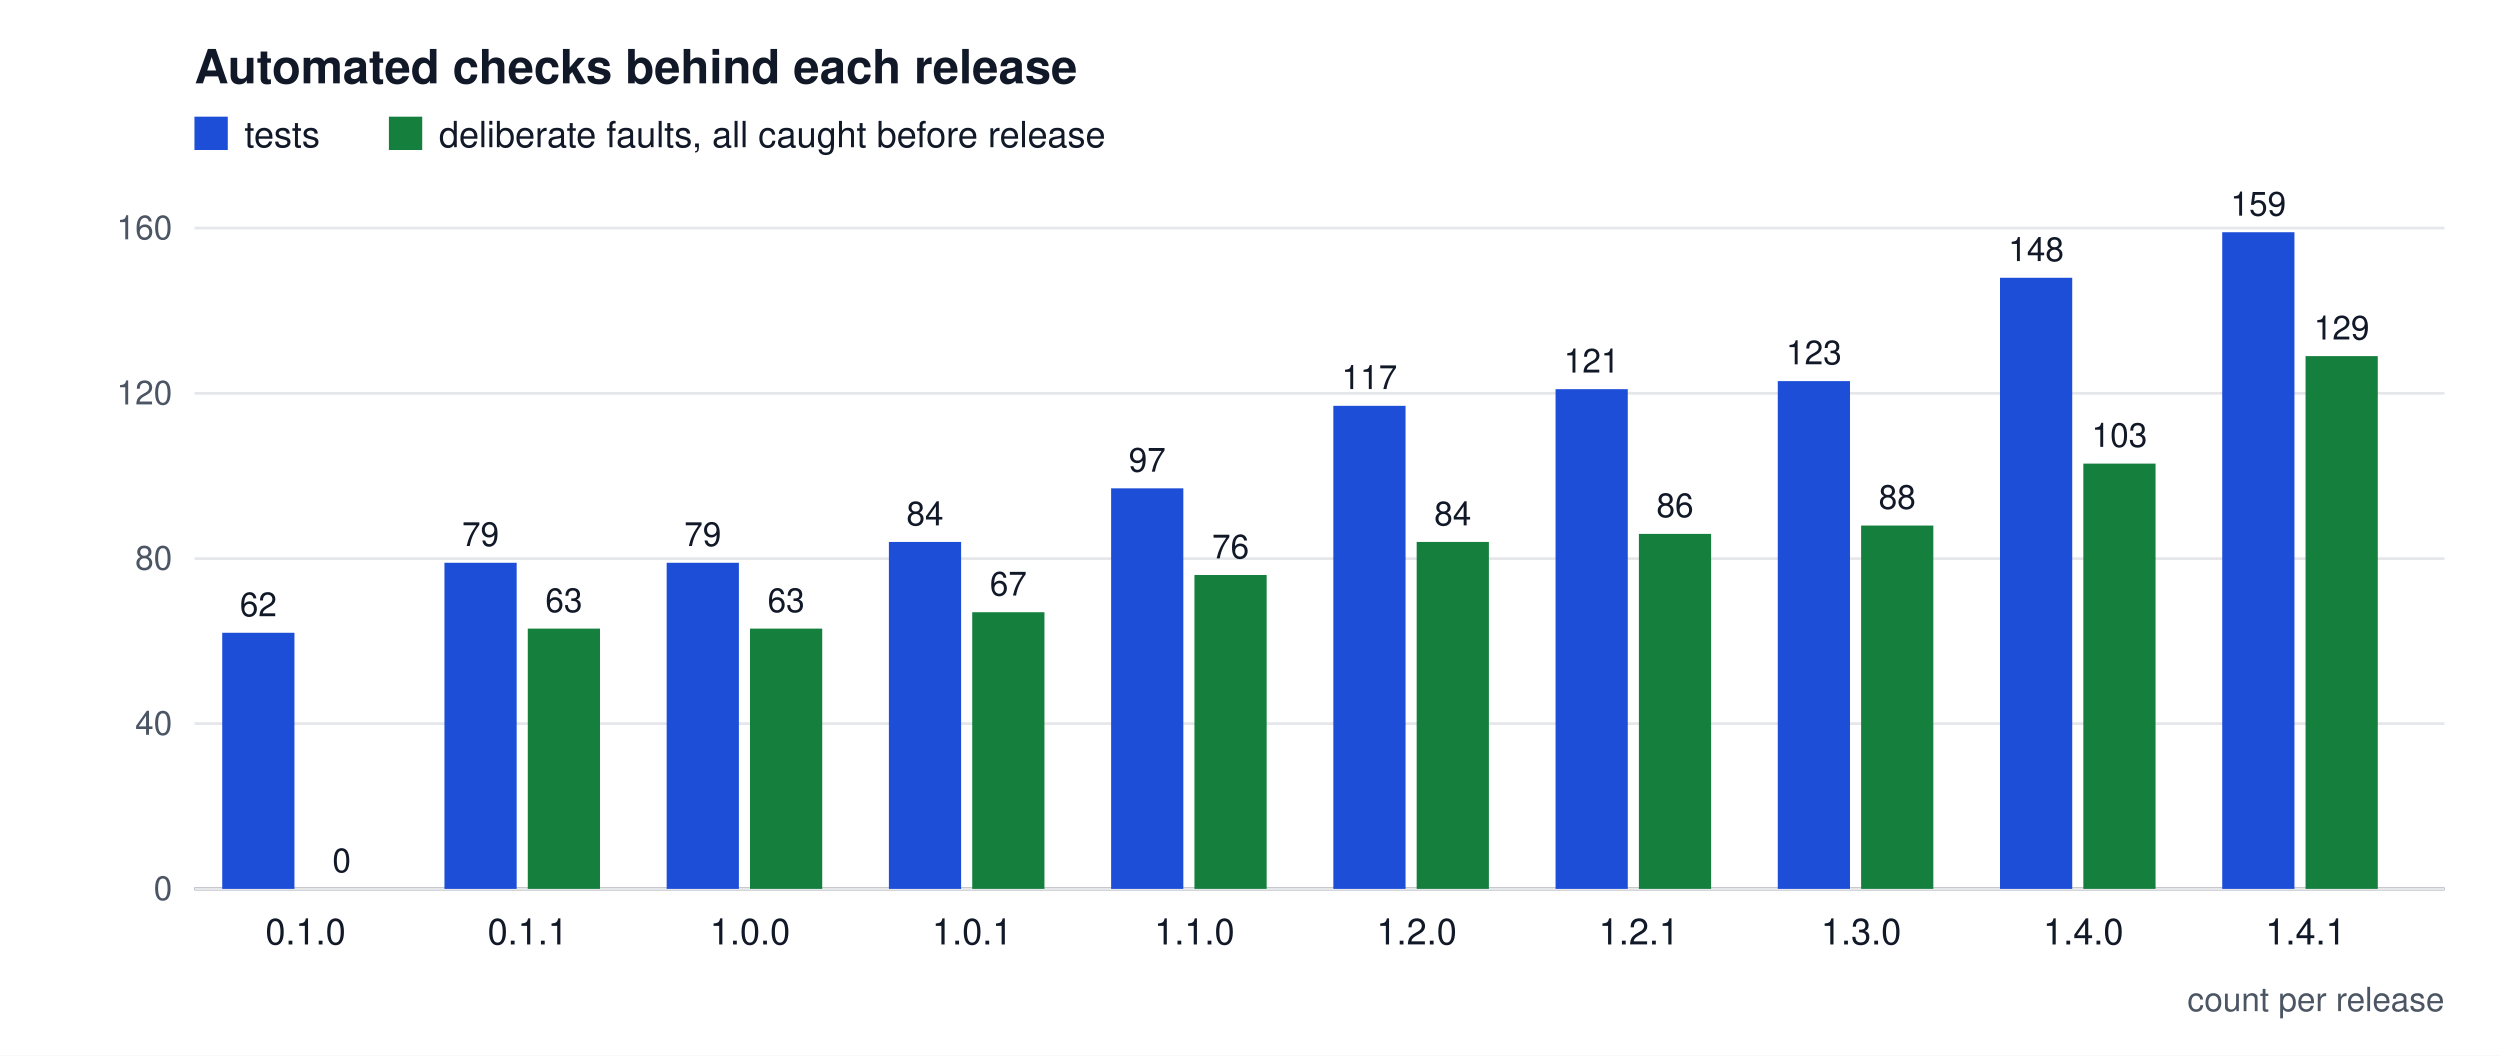
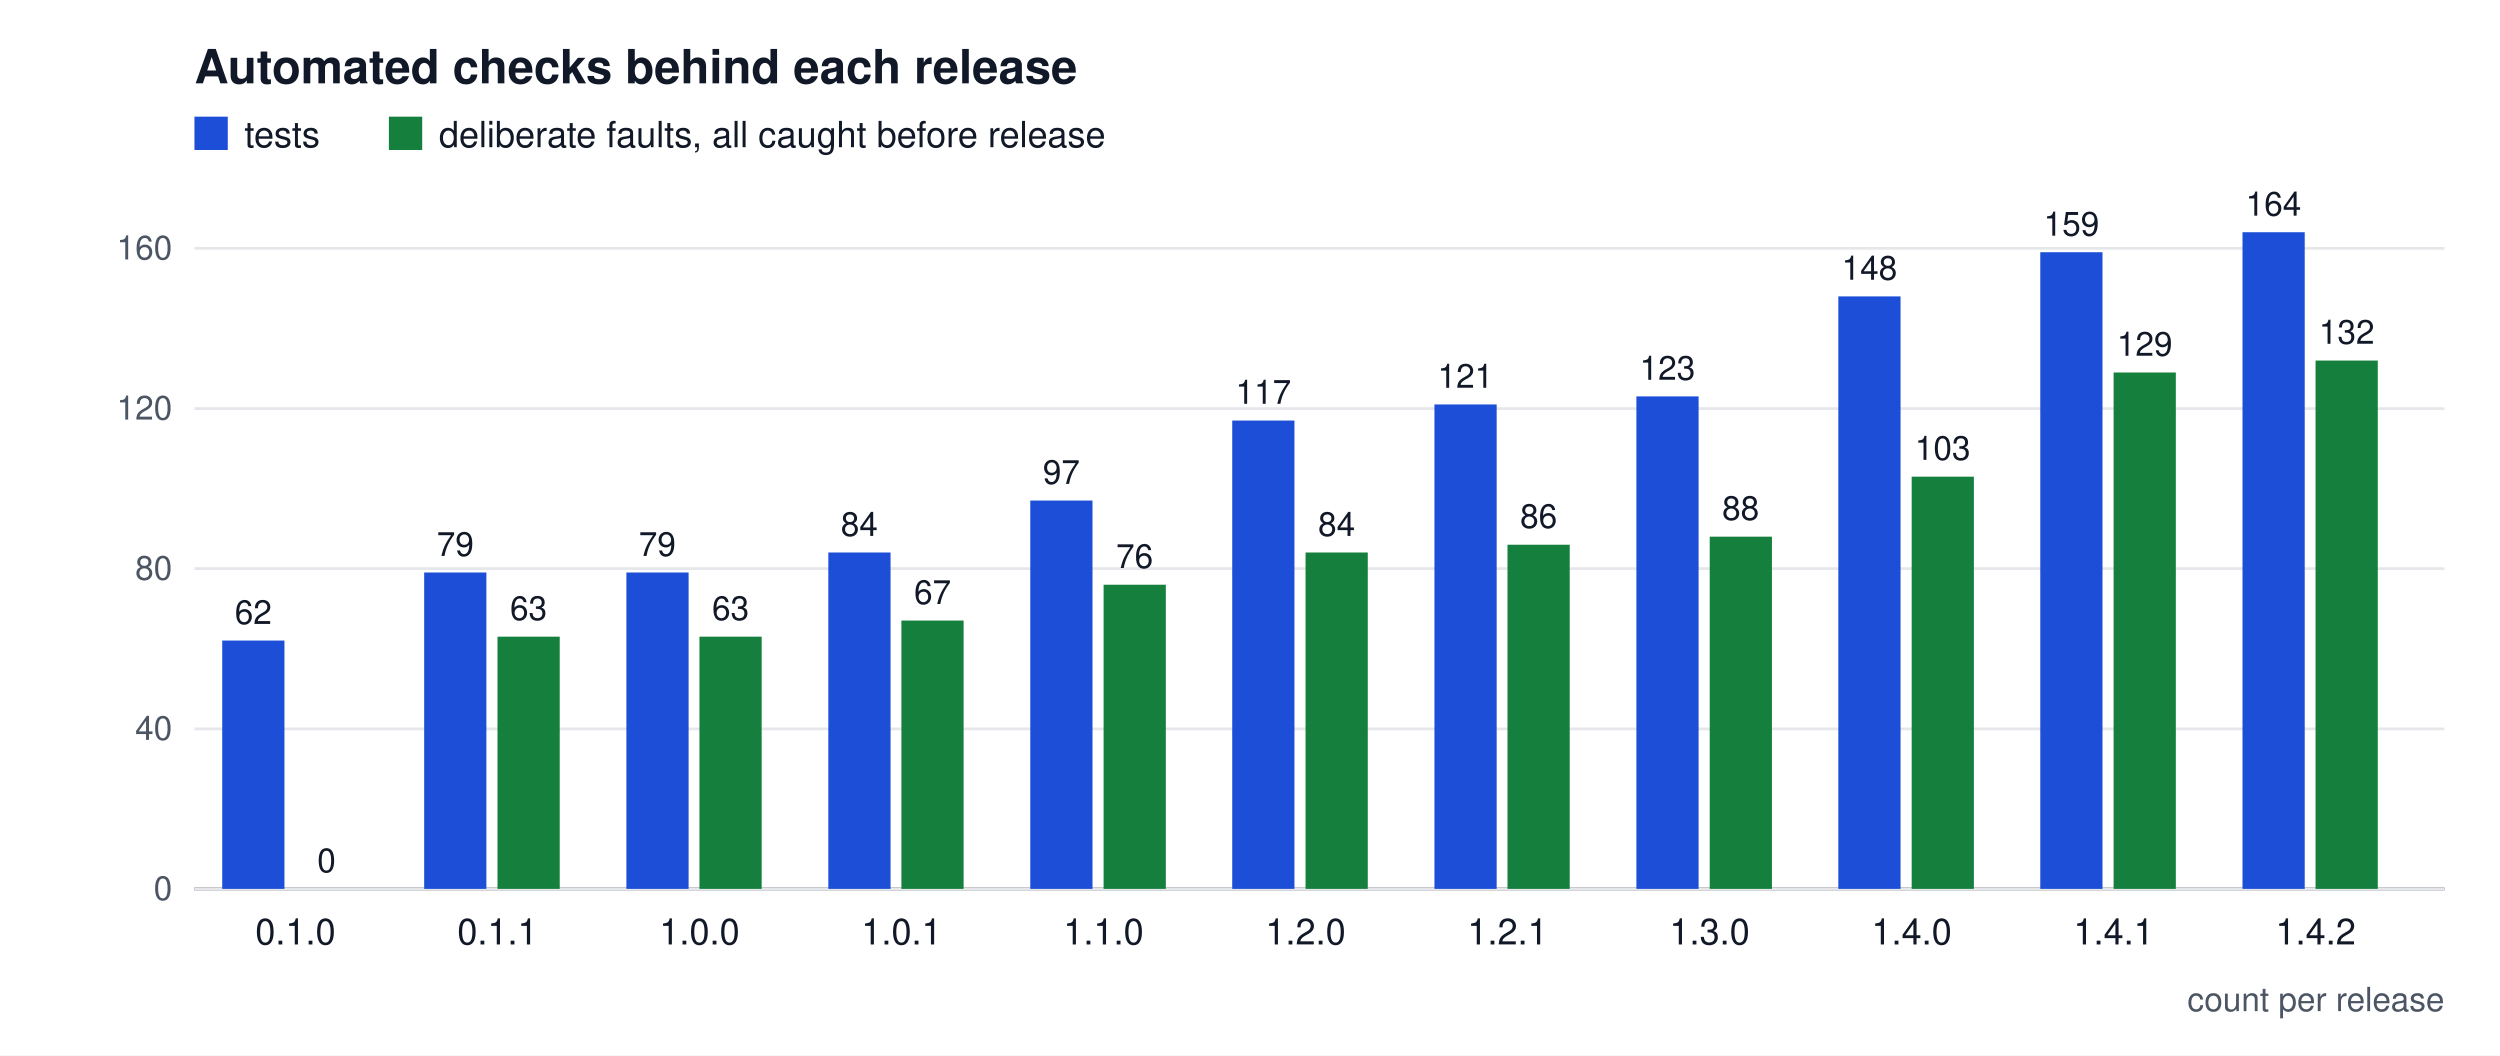
<svg xmlns="http://www.w3.org/2000/svg" viewBox="0 0 900 380" width="900" height="380" role="img" aria-labelledby="title desc" font-family="Helvetica, Arial, sans-serif">
  <rect width="900" height="380" fill="#ffffff" />
  <text x="70" y="30" font-size="17" text-anchor="start" fill="#111827" font-weight="bold">Automated checks behind each release</text>
  <line x1="70" y1="320" x2="880" y2="320" stroke="#4b5563" />
  <line x1="70" y1="320.0" x2="880" y2="320.0" stroke="#e5e7eb" />
  <text x="62" y="324.0" font-size="12" text-anchor="end" fill="#4b5563" font-weight="normal">0</text>
-   <line x1="70" y1="260.5" x2="880" y2="260.5" stroke="#e5e7eb" />
-   <text x="62" y="264.537" font-size="12" text-anchor="end" fill="#4b5563" font-weight="normal">40</text>
-   <line x1="70" y1="201.1" x2="880" y2="201.1" stroke="#e5e7eb" />
-   <text x="62" y="205.075" font-size="12" text-anchor="end" fill="#4b5563" font-weight="normal">80</text>
-   <line x1="70" y1="141.6" x2="880" y2="141.6" stroke="#e5e7eb" />
-   <text x="62" y="145.612" font-size="12" text-anchor="end" fill="#4b5563" font-weight="normal">120</text>
-   <line x1="70" y1="82.1" x2="880" y2="82.1" stroke="#e5e7eb" />
-   <text x="62" y="86.15" font-size="12" text-anchor="end" fill="#4b5563" font-weight="normal">160</text>
-   <rect x="80.0" y="227.8" width="26.0" height="92.2" fill="#1d4ed8" />
-   <text x="93.0" y="221.833" font-size="12" text-anchor="middle" fill="#111827" font-weight="normal">62</text>
-   <rect x="110.0" y="320.0" width="26.0" height="0.0" fill="#15803d" />
-   <text x="123.0" y="314.0" font-size="12" text-anchor="middle" fill="#111827" font-weight="normal">0</text>
-   <text x="110.0" y="340" font-size="13" text-anchor="middle" fill="#111827" font-weight="normal">0.1.0</text>
-   <rect x="160.0" y="202.6" width="26.0" height="117.4" fill="#1d4ed8" />
-   <text x="173.0" y="196.561" font-size="12" text-anchor="middle" fill="#111827" font-weight="normal">79</text>
-   <rect x="190.0" y="226.3" width="26.0" height="93.7" fill="#15803d" />
-   <text x="203.0" y="220.346" font-size="12" text-anchor="middle" fill="#111827" font-weight="normal">63</text>
-   <text x="190.0" y="340" font-size="13" text-anchor="middle" fill="#111827" font-weight="normal">0.1.1</text>
-   <rect x="240.0" y="202.6" width="26.0" height="117.4" fill="#1d4ed8" />
-   <text x="253.0" y="196.561" font-size="12" text-anchor="middle" fill="#111827" font-weight="normal">79</text>
-   <rect x="270.0" y="226.3" width="26.0" height="93.7" fill="#15803d" />
-   <text x="283.0" y="220.346" font-size="12" text-anchor="middle" fill="#111827" font-weight="normal">63</text>
-   <text x="270.0" y="340" font-size="13" text-anchor="middle" fill="#111827" font-weight="normal">1.0.0</text>
-   <rect x="320.0" y="195.1" width="26.0" height="124.9" fill="#1d4ed8" />
-   <text x="333.0" y="189.129" font-size="12" text-anchor="middle" fill="#111827" font-weight="normal">84</text>
-   <rect x="350.0" y="220.4" width="26.0" height="99.6" fill="#15803d" />
-   <text x="363.0" y="214.4" font-size="12" text-anchor="middle" fill="#111827" font-weight="normal">67</text>
-   <text x="350.0" y="340" font-size="13" text-anchor="middle" fill="#111827" font-weight="normal">1.0.1</text>
-   <rect x="400.0" y="175.8" width="26.0" height="144.2" fill="#1d4ed8" />
-   <text x="413.0" y="169.803" font-size="12" text-anchor="middle" fill="#111827" font-weight="normal">97</text>
-   <rect x="430.0" y="207.0" width="26.0" height="113.0" fill="#15803d" />
-   <text x="443.0" y="201.021" font-size="12" text-anchor="middle" fill="#111827" font-weight="normal">76</text>
-   <text x="430.0" y="340" font-size="13" text-anchor="middle" fill="#111827" font-weight="normal">1.1.0</text>
-   <rect x="480.0" y="146.1" width="26.0" height="173.9" fill="#1d4ed8" />
-   <text x="493.0" y="140.072" font-size="12" text-anchor="middle" fill="#111827" font-weight="normal">117</text>
-   <rect x="510.0" y="195.1" width="26.0" height="124.9" fill="#15803d" />
-   <text x="523.0" y="189.129" font-size="12" text-anchor="middle" fill="#111827" font-weight="normal">84</text>
-   <text x="510.0" y="340" font-size="13" text-anchor="middle" fill="#111827" font-weight="normal">1.2.0</text>
-   <rect x="560.0" y="140.1" width="26.0" height="179.9" fill="#1d4ed8" />
-   <text x="573.0" y="134.126" font-size="12" text-anchor="middle" fill="#111827" font-weight="normal">121</text>
-   <rect x="590.0" y="192.2" width="26.0" height="127.8" fill="#15803d" />
-   <text x="603.0" y="186.156" font-size="12" text-anchor="middle" fill="#111827" font-weight="normal">86</text>
-   <text x="590.0" y="340" font-size="13" text-anchor="middle" fill="#111827" font-weight="normal">1.2.1</text>
-   <rect x="640.0" y="137.2" width="26.0" height="182.8" fill="#1d4ed8" />
-   <text x="653.0" y="131.153" font-size="12" text-anchor="middle" fill="#111827" font-weight="normal">123</text>
-   <rect x="670.0" y="189.2" width="26.0" height="130.8" fill="#15803d" />
-   <text x="683.0" y="183.182" font-size="12" text-anchor="middle" fill="#111827" font-weight="normal">88</text>
-   <text x="670.0" y="340" font-size="13" text-anchor="middle" fill="#111827" font-weight="normal">1.3.0</text>
-   <rect x="720.0" y="100.0" width="26.0" height="220.0" fill="#1d4ed8" />
-   <text x="733.0" y="93.989" font-size="12" text-anchor="middle" fill="#111827" font-weight="normal">148</text>
-   <rect x="750.0" y="166.9" width="26.0" height="153.1" fill="#15803d" />
-   <text x="763.0" y="160.884" font-size="12" text-anchor="middle" fill="#111827" font-weight="normal">103</text>
-   <text x="750.0" y="340" font-size="13" text-anchor="middle" fill="#111827" font-weight="normal">1.4.0</text>
-   <rect x="800.0" y="83.6" width="26.0" height="236.4" fill="#1d4ed8" />
-   <text x="813.0" y="77.636" font-size="12" text-anchor="middle" fill="#111827" font-weight="normal">159</text>
-   <rect x="830.0" y="128.2" width="26.0" height="191.8" fill="#15803d" />
-   <text x="843.0" y="122.233" font-size="12" text-anchor="middle" fill="#111827" font-weight="normal">129</text>
-   <text x="830.0" y="340" font-size="13" text-anchor="middle" fill="#111827" font-weight="normal">1.4.1</text>
+   <line x1="70" y1="262.4" x2="880" y2="262.4" stroke="#e5e7eb" />
+   <text x="62" y="266.35" font-size="12" text-anchor="end" fill="#4b5563" font-weight="normal">40</text>
+   <line x1="70" y1="204.7" x2="880" y2="204.7" stroke="#e5e7eb" />
+   <text x="62" y="208.701" font-size="12" text-anchor="end" fill="#4b5563" font-weight="normal">80</text>
+   <line x1="70" y1="147.1" x2="880" y2="147.1" stroke="#e5e7eb" />
+   <text x="62" y="151.051" font-size="12" text-anchor="end" fill="#4b5563" font-weight="normal">120</text>
+   <line x1="70" y1="89.4" x2="880" y2="89.4" stroke="#e5e7eb" />
+   <text x="62" y="93.401" font-size="12" text-anchor="end" fill="#4b5563" font-weight="normal">160</text>
+   <rect x="80.0" y="230.6" width="22.4" height="89.4" fill="#1d4ed8" />
+   <text x="91.182" y="224.643" font-size="12" text-anchor="middle" fill="#111827" font-weight="normal">62</text>
+   <rect x="106.4" y="320.0" width="22.4" height="0.0" fill="#15803d" />
+   <text x="117.545" y="314.0" font-size="12" text-anchor="middle" fill="#111827" font-weight="normal">0</text>
+   <text x="106.364" y="340" font-size="13" text-anchor="middle" fill="#111827" font-weight="normal">0.1.0</text>
+   <rect x="152.7" y="206.1" width="22.4" height="113.9" fill="#1d4ed8" />
+   <text x="163.909" y="200.142" font-size="12" text-anchor="middle" fill="#111827" font-weight="normal">79</text>
+   <rect x="179.1" y="229.2" width="22.4" height="90.8" fill="#15803d" />
+   <text x="190.273" y="223.202" font-size="12" text-anchor="middle" fill="#111827" font-weight="normal">63</text>
+   <text x="179.091" y="340" font-size="13" text-anchor="middle" fill="#111827" font-weight="normal">0.1.1</text>
+   <rect x="225.5" y="206.1" width="22.4" height="113.9" fill="#1d4ed8" />
+   <text x="236.636" y="200.142" font-size="12" text-anchor="middle" fill="#111827" font-weight="normal">79</text>
+   <rect x="251.8" y="229.2" width="22.4" height="90.8" fill="#15803d" />
+   <text x="263.0" y="223.202" font-size="12" text-anchor="middle" fill="#111827" font-weight="normal">63</text>
+   <text x="251.818" y="340" font-size="13" text-anchor="middle" fill="#111827" font-weight="normal">1.0.0</text>
+   <rect x="298.2" y="198.9" width="22.4" height="121.1" fill="#1d4ed8" />
+   <text x="309.364" y="192.936" font-size="12" text-anchor="middle" fill="#111827" font-weight="normal">84</text>
+   <rect x="324.5" y="223.4" width="22.4" height="96.6" fill="#15803d" />
+   <text x="335.727" y="217.437" font-size="12" text-anchor="middle" fill="#111827" font-weight="normal">67</text>
+   <text x="324.545" y="340" font-size="13" text-anchor="middle" fill="#111827" font-weight="normal">1.0.1</text>
+   <rect x="370.9" y="180.2" width="22.4" height="139.8" fill="#1d4ed8" />
+   <text x="382.091" y="174.2" font-size="12" text-anchor="middle" fill="#111827" font-weight="normal">97</text>
+   <rect x="397.3" y="210.5" width="22.4" height="109.5" fill="#15803d" />
+   <text x="408.455" y="204.466" font-size="12" text-anchor="middle" fill="#111827" font-weight="normal">76</text>
+   <text x="397.273" y="340" font-size="13" text-anchor="middle" fill="#111827" font-weight="normal">1.1.0</text>
+   <rect x="443.6" y="151.4" width="22.4" height="168.6" fill="#1d4ed8" />
+   <text x="454.818" y="145.375" font-size="12" text-anchor="middle" fill="#111827" font-weight="normal">117</text>
+   <rect x="470.0" y="198.9" width="22.4" height="121.1" fill="#15803d" />
+   <text x="481.182" y="192.936" font-size="12" text-anchor="middle" fill="#111827" font-weight="normal">84</text>
+   <text x="470" y="340" font-size="13" text-anchor="middle" fill="#111827" font-weight="normal">1.2.0</text>
+   <rect x="516.4" y="145.6" width="22.4" height="174.4" fill="#1d4ed8" />
+   <text x="527.545" y="139.61" font-size="12" text-anchor="middle" fill="#111827" font-weight="normal">121</text>
+   <rect x="542.7" y="196.1" width="22.4" height="123.9" fill="#15803d" />
+   <text x="553.909" y="190.053" font-size="12" text-anchor="middle" fill="#111827" font-weight="normal">86</text>
+   <text x="542.727" y="340" font-size="13" text-anchor="middle" fill="#111827" font-weight="normal">1.2.1</text>
+   <rect x="589.1" y="142.7" width="22.4" height="177.3" fill="#1d4ed8" />
+   <text x="600.273" y="136.727" font-size="12" text-anchor="middle" fill="#111827" font-weight="normal">123</text>
+   <rect x="615.5" y="193.2" width="22.4" height="126.8" fill="#15803d" />
+   <text x="626.636" y="187.171" font-size="12" text-anchor="middle" fill="#111827" font-weight="normal">88</text>
+   <text x="615.455" y="340" font-size="13" text-anchor="middle" fill="#111827" font-weight="normal">1.3.0</text>
+   <rect x="661.8" y="106.7" width="22.4" height="213.3" fill="#1d4ed8" />
+   <text x="673.0" y="100.696" font-size="12" text-anchor="middle" fill="#111827" font-weight="normal">148</text>
+   <rect x="688.2" y="171.6" width="22.4" height="148.4" fill="#15803d" />
+   <text x="699.364" y="165.552" font-size="12" text-anchor="middle" fill="#111827" font-weight="normal">103</text>
+   <text x="688.182" y="340" font-size="13" text-anchor="middle" fill="#111827" font-weight="normal">1.4.0</text>
+   <rect x="734.5" y="90.8" width="22.4" height="229.2" fill="#1d4ed8" />
+   <text x="745.727" y="84.843" font-size="12" text-anchor="middle" fill="#111827" font-weight="normal">159</text>
+   <rect x="760.9" y="134.1" width="22.4" height="185.9" fill="#15803d" />
+   <text x="772.091" y="128.08" font-size="12" text-anchor="middle" fill="#111827" font-weight="normal">129</text>
+   <text x="760.909" y="340" font-size="13" text-anchor="middle" fill="#111827" font-weight="normal">1.4.1</text>
+   <rect x="807.3" y="83.6" width="22.4" height="236.4" fill="#1d4ed8" />
+   <text x="818.455" y="77.636" font-size="12" text-anchor="middle" fill="#111827" font-weight="normal">164</text>
+   <rect x="833.6" y="129.8" width="22.4" height="190.2" fill="#15803d" />
+   <text x="844.818" y="123.756" font-size="12" text-anchor="middle" fill="#111827" font-weight="normal">132</text>
+   <text x="833.636" y="340" font-size="13" text-anchor="middle" fill="#111827" font-weight="normal">1.4.2</text>
  <rect x="70" y="42" width="12" height="12" fill="#1d4ed8" />
  <text x="88" y="53" font-size="13" text-anchor="start" fill="#111827" font-weight="normal">tests</text>
  <rect x="140" y="42" width="12" height="12" fill="#15803d" />
  <text x="158" y="53" font-size="13" text-anchor="start" fill="#111827" font-weight="normal">deliberate faults, all caught before release</text>
  <text x="880" y="364" font-size="12" text-anchor="end" fill="#4b5563" font-weight="normal">count per release</text>
</svg>
